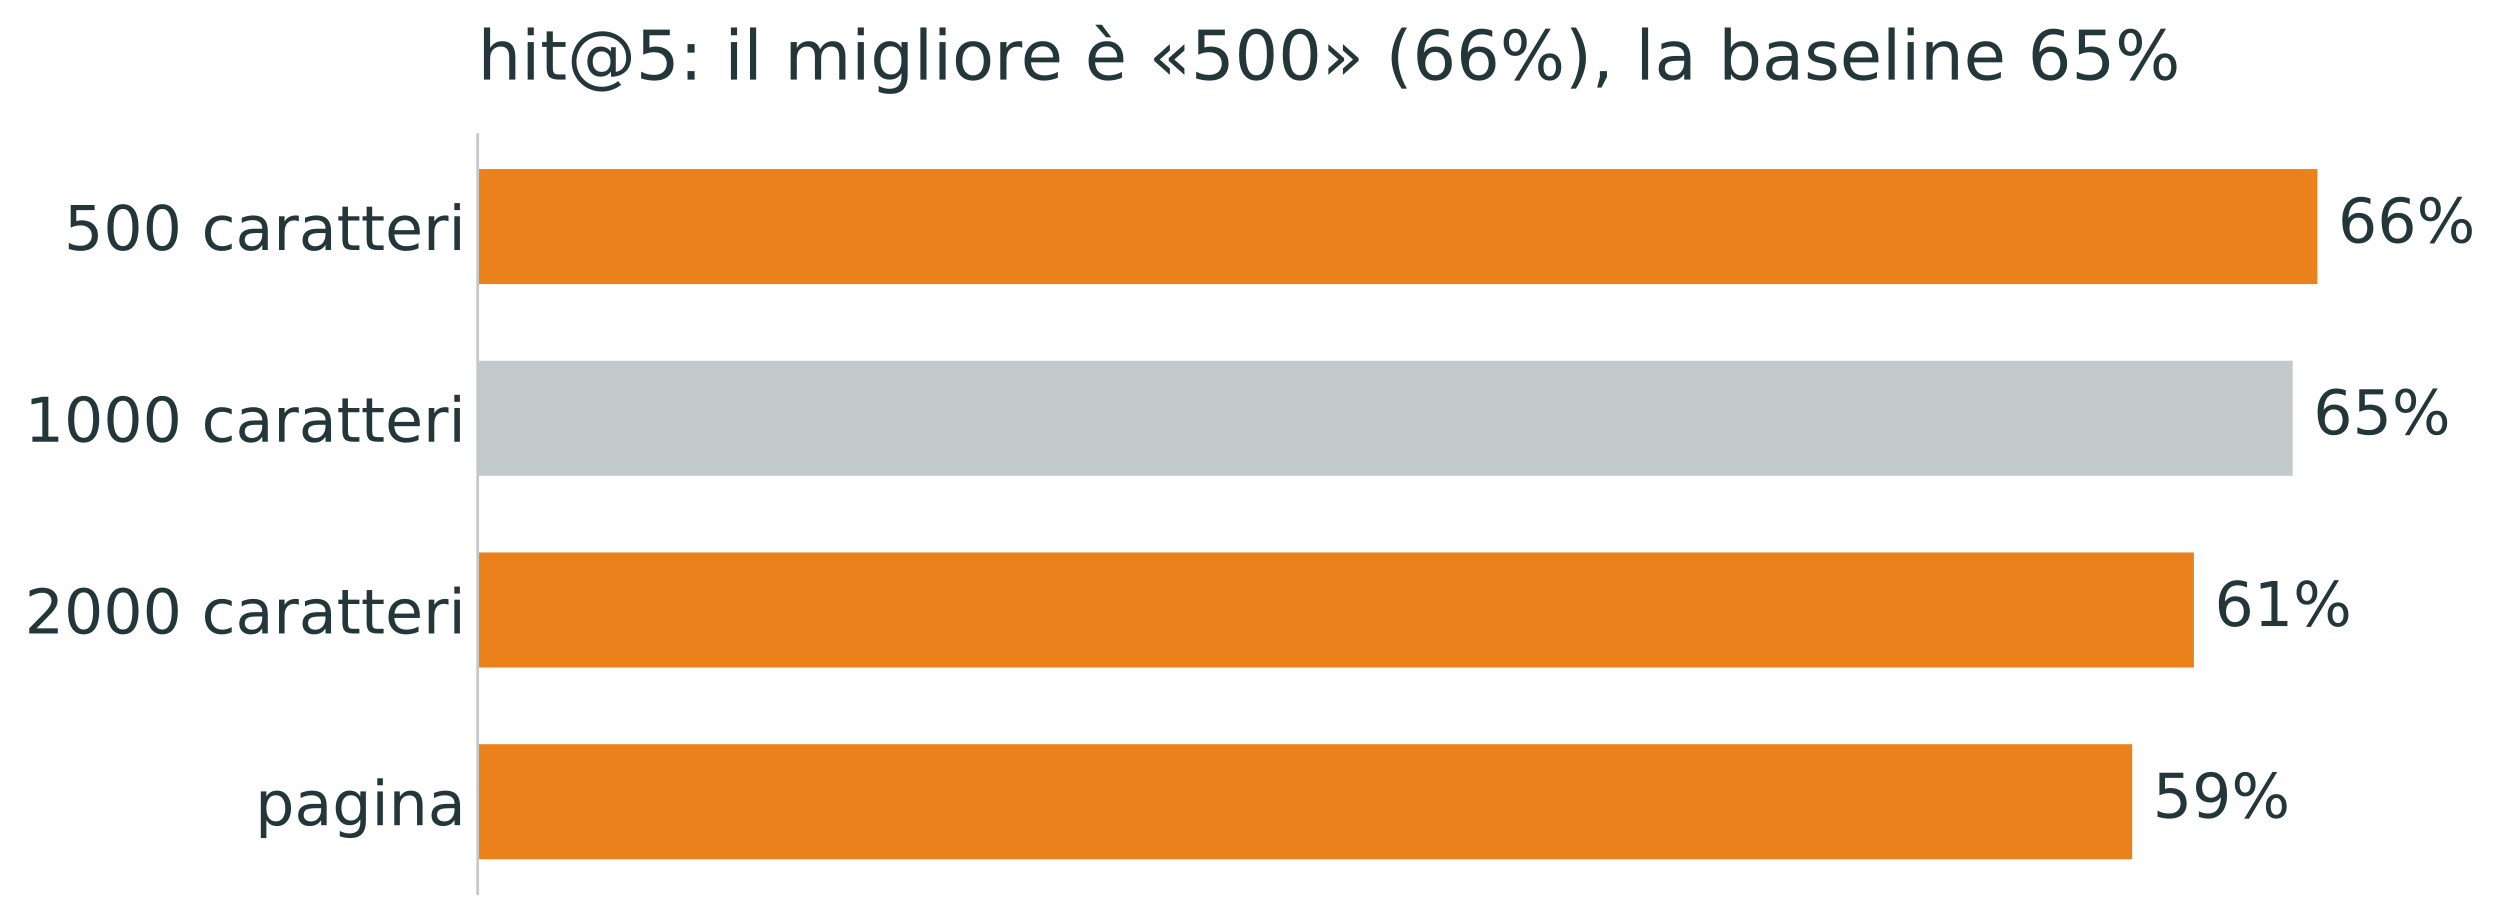
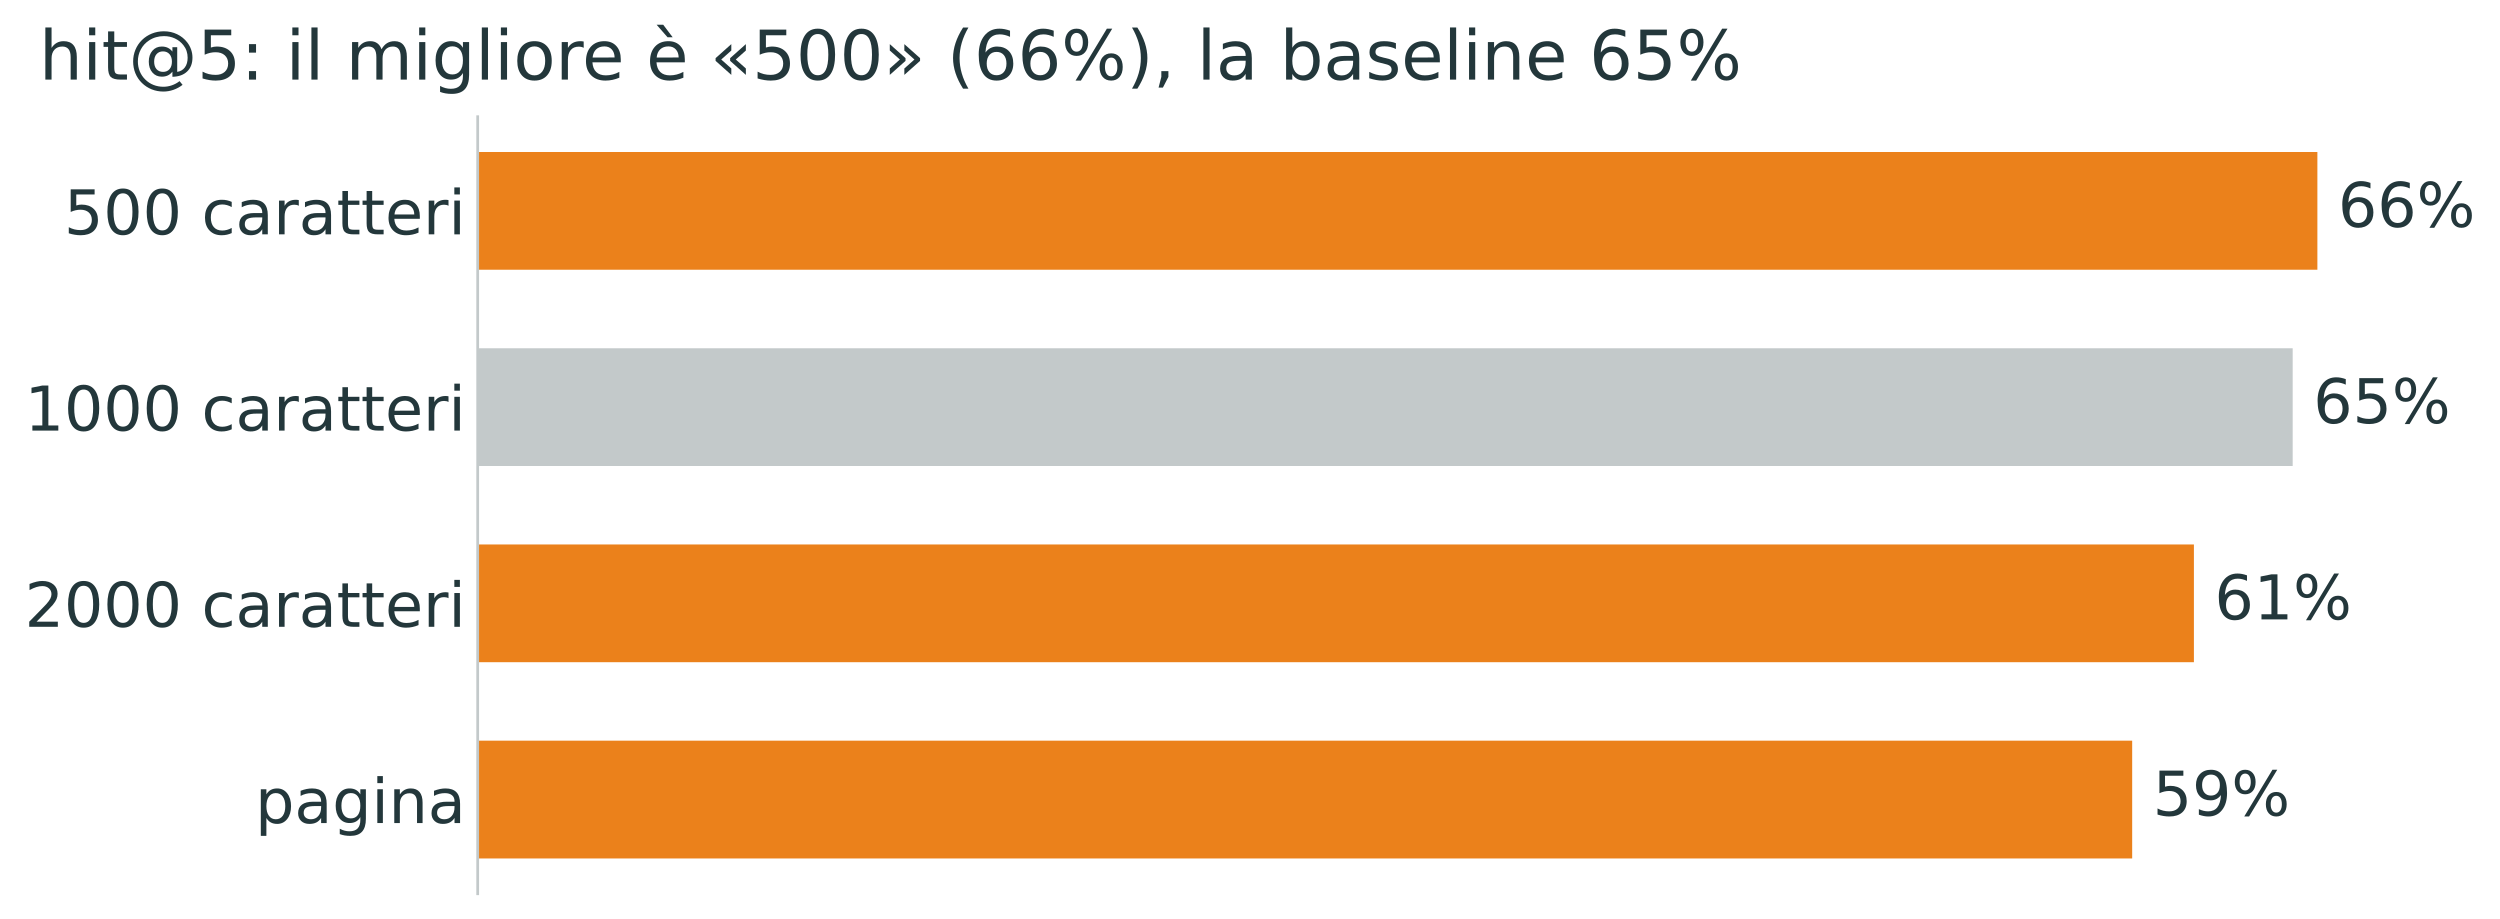
<svg xmlns="http://www.w3.org/2000/svg" xmlns:xlink="http://www.w3.org/1999/xlink" width="728.389pt" height="267.6pt" viewBox="0 0 728.389 267.6" version="1.1">
  <defs>
    <style type="text/css">*{stroke-linejoin: round; stroke-linecap: butt}</style>
  </defs>
  <g id="figure_1">
    <g id="patch_1">
      <path d="M 0 267.6  L 728.389 267.6  L 728.389 0  L 0 0  L 0 267.6  z " style="fill: none" />
    </g>
    <g id="axes_1">
      <g id="patch_2">
-         <path d="M 139.178 260.4  L 701.981 260.4  L 701.981 39.197  L 139.178 39.197  L 139.178 260.4  z " style="fill: none" />
+         <path d="M 139.178 260.4  L 701.981 260.4  L 701.981 34.002  L 139.178 34.002  L 139.178 260.4  z " style="fill: none" />
      </g>
      <g id="patch_3">
-         <path d="M 139.178 49.252  L 675.181 49.252  L 675.181 82.767  L 139.178 82.767  z " clip-path="url(#p49f0fd0ae7)" style="fill: #eb811b" />
+         <path d="M 139.178 44.293  L 675.181 44.293  L 675.181 78.595  L 139.178 78.595  z " clip-path="url(#pb06fbaf728)" style="fill: #eb811b" />
      </g>
      <g id="patch_4">
-         <path d="M 139.178 105.111  L 667.987 105.111  L 667.987 138.626  L 139.178 138.626  z " clip-path="url(#p49f0fd0ae7)" style="fill: #c3c9ca" />
+         <path d="M 139.178 101.464  L 667.987 101.464  L 667.987 135.767  L 139.178 135.767  z " clip-path="url(#pb06fbaf728)" style="fill: #c3c9ca" />
      </g>
      <g id="patch_5">
-         <path d="M 139.178 160.97  L 639.208 160.97  L 639.208 194.486  L 139.178 194.486  z " clip-path="url(#p49f0fd0ae7)" style="fill: #eb811b" />
+         <path d="M 139.178 158.635  L 639.208 158.635  L 639.208 192.938  L 139.178 192.938  z " clip-path="url(#pb06fbaf728)" style="fill: #eb811b" />
      </g>
      <g id="patch_6">
-         <path d="M 139.178 216.829  L 621.221 216.829  L 621.221 250.345  L 139.178 250.345  z " clip-path="url(#p49f0fd0ae7)" style="fill: #eb811b" />
+         <path d="M 139.178 215.806  L 621.221 215.806  L 621.221 250.109  L 139.178 250.109  z " clip-path="url(#pb06fbaf728)" style="fill: #eb811b" />
      </g>
      <g id="matplotlib.axis_1">
        <g id="ytick_1">
          <g id="line2d_1" />
          <g id="text_1">
-             <g style="fill: #23373b" transform="translate(18.6525 72.84791) scale(0.18 -0.18)">
+             <g style="fill: #23373b" transform="translate(18.6525 68.28275) scale(0.18 -0.18)">
              <defs>
                <path id="DejaVuSans-18" d="M 691 4666  L 3169 4666  L 3169 4134  L 1269 4134  L 1269 2991  Q 1406 3038 1543 3061  Q 1681 3084 1819 3084  Q 2600 3084 3056 2656  Q 3513 2228 3513 1497  Q 3513 744 3044 326  Q 2575 -91 1722 -91  Q 1428 -91 1123 -41  Q 819 9 494 109  L 494 744  Q 775 591 1075 516  Q 1375 441 1709 441  Q 2250 441 2565 725  Q 2881 1009 2881 1497  Q 2881 1984 2565 2268  Q 2250 2553 1709 2553  Q 1456 2553 1204 2497  Q 953 2441 691 2322  L 691 4666  z " transform="scale(0.015625)" />
                <path id="DejaVuSans-13" d="M 2034 4250  Q 1547 4250 1301 3770  Q 1056 3291 1056 2328  Q 1056 1369 1301 889  Q 1547 409 2034 409  Q 2525 409 2770 889  Q 3016 1369 3016 2328  Q 3016 3291 2770 3770  Q 2525 4250 2034 4250  z M 2034 4750  Q 2819 4750 3233 4129  Q 3647 3509 3647 2328  Q 3647 1150 3233 529  Q 2819 -91 2034 -91  Q 1250 -91 836 529  Q 422 1150 422 2328  Q 422 3509 836 4129  Q 1250 4750 2034 4750  z " transform="scale(0.015625)" />
                <path id="DejaVuSans-3" transform="scale(0.015625)" />
                <path id="DejaVuSans-46" d="M 3122 3366  L 3122 2828  Q 2878 2963 2633 3030  Q 2388 3097 2138 3097  Q 1578 3097 1268 2742  Q 959 2388 959 1747  Q 959 1106 1268 751  Q 1578 397 2138 397  Q 2388 397 2633 464  Q 2878 531 3122 666  L 3122 134  Q 2881 22 2623 -34  Q 2366 -91 2075 -91  Q 1284 -91 818 406  Q 353 903 353 1747  Q 353 2603 823 3093  Q 1294 3584 2113 3584  Q 2378 3584 2631 3529  Q 2884 3475 3122 3366  z " transform="scale(0.015625)" />
                <path id="DejaVuSans-44" d="M 2194 1759  Q 1497 1759 1228 1600  Q 959 1441 959 1056  Q 959 750 1161 570  Q 1363 391 1709 391  Q 2188 391 2477 730  Q 2766 1069 2766 1631  L 2766 1759  L 2194 1759  z M 3341 1997  L 3341 0  L 2766 0  L 2766 531  Q 2569 213 2275 61  Q 1981 -91 1556 -91  Q 1019 -91 701 211  Q 384 513 384 1019  Q 384 1609 779 1909  Q 1175 2209 1959 2209  L 2766 2209  L 2766 2266  Q 2766 2663 2505 2880  Q 2244 3097 1772 3097  Q 1472 3097 1187 3025  Q 903 2953 641 2809  L 641 3341  Q 956 3463 1253 3523  Q 1550 3584 1831 3584  Q 2591 3584 2966 3190  Q 3341 2797 3341 1997  z " transform="scale(0.015625)" />
                <path id="DejaVuSans-55" d="M 2631 2963  Q 2534 3019 2420 3045  Q 2306 3072 2169 3072  Q 1681 3072 1420 2755  Q 1159 2438 1159 1844  L 1159 0  L 581 0  L 581 3500  L 1159 3500  L 1159 2956  Q 1341 3275 1631 3429  Q 1922 3584 2338 3584  Q 2397 3584 2469 3576  Q 2541 3569 2628 3553  L 2631 2963  z " transform="scale(0.015625)" />
                <path id="DejaVuSans-57" d="M 1172 4494  L 1172 3500  L 2356 3500  L 2356 3053  L 1172 3053  L 1172 1153  Q 1172 725 1289 603  Q 1406 481 1766 481  L 2356 481  L 2356 0  L 1766 0  Q 1100 0 847 248  Q 594 497 594 1153  L 594 3053  L 172 3053  L 172 3500  L 594 3500  L 594 4494  L 1172 4494  z " transform="scale(0.015625)" />
                <path id="DejaVuSans-48" d="M 3597 1894  L 3597 1613  L 953 1613  Q 991 1019 1311 708  Q 1631 397 2203 397  Q 2534 397 2845 478  Q 3156 559 3463 722  L 3463 178  Q 3153 47 2828 -22  Q 2503 -91 2169 -91  Q 1331 -91 842 396  Q 353 884 353 1716  Q 353 2575 817 3079  Q 1281 3584 2069 3584  Q 2775 3584 3186 3129  Q 3597 2675 3597 1894  z M 3022 2063  Q 3016 2534 2758 2815  Q 2500 3097 2075 3097  Q 1594 3097 1305 2825  Q 1016 2553 972 2059  L 3022 2063  z " transform="scale(0.015625)" />
                <path id="DejaVuSans-4c" d="M 603 3500  L 1178 3500  L 1178 0  L 603 0  L 603 3500  z M 603 4863  L 1178 4863  L 1178 4134  L 603 4134  L 603 4863  z " transform="scale(0.015625)" />
              </defs>
              <use xlink:href="#DejaVuSans-18" />
              <use xlink:href="#DejaVuSans-13" transform="translate(63.625 0)" />
              <use xlink:href="#DejaVuSans-13" transform="translate(127.25 0)" />
              <use xlink:href="#DejaVuSans-3" transform="translate(190.875 0)" />
              <use xlink:href="#DejaVuSans-46" transform="translate(222.6562 0)" />
              <use xlink:href="#DejaVuSans-44" transform="translate(277.6406 0)" />
              <use xlink:href="#DejaVuSans-55" transform="translate(338.9219 0)" />
              <use xlink:href="#DejaVuSans-44" transform="translate(380.0312 0)" />
              <use xlink:href="#DejaVuSans-57" transform="translate(441.3125 0)" />
              <use xlink:href="#DejaVuSans-57" transform="translate(480.5156 0)" />
              <use xlink:href="#DejaVuSans-48" transform="translate(519.7188 0)" />
              <use xlink:href="#DejaVuSans-55" transform="translate(581.25 0)" />
              <use xlink:href="#DejaVuSans-4c" transform="translate(622.3594 0)" />
            </g>
          </g>
        </g>
        <g id="ytick_2">
          <g id="line2d_2" />
          <g id="text_2">
-             <g style="fill: #23373b" transform="translate(7.2 128.7072) scale(0.18 -0.18)">
+             <g style="fill: #23373b" transform="translate(7.2 125.4538) scale(0.18 -0.18)">
              <defs>
                <path id="DejaVuSans-14" d="M 794 531  L 1825 531  L 1825 4091  L 703 3866  L 703 4441  L 1819 4666  L 2450 4666  L 2450 531  L 3481 531  L 3481 0  L 794 0  L 794 531  z " transform="scale(0.015625)" />
              </defs>
              <use xlink:href="#DejaVuSans-14" />
              <use xlink:href="#DejaVuSans-13" transform="translate(63.625 0)" />
              <use xlink:href="#DejaVuSans-13" transform="translate(127.25 0)" />
              <use xlink:href="#DejaVuSans-13" transform="translate(190.875 0)" />
              <use xlink:href="#DejaVuSans-3" transform="translate(254.5 0)" />
              <use xlink:href="#DejaVuSans-46" transform="translate(286.2812 0)" />
              <use xlink:href="#DejaVuSans-44" transform="translate(341.2656 0)" />
              <use xlink:href="#DejaVuSans-55" transform="translate(402.5469 0)" />
              <use xlink:href="#DejaVuSans-44" transform="translate(443.6562 0)" />
              <use xlink:href="#DejaVuSans-57" transform="translate(504.9375 0)" />
              <use xlink:href="#DejaVuSans-57" transform="translate(544.1406 0)" />
              <use xlink:href="#DejaVuSans-48" transform="translate(583.3438 0)" />
              <use xlink:href="#DejaVuSans-55" transform="translate(644.875 0)" />
              <use xlink:href="#DejaVuSans-4c" transform="translate(685.9844 0)" />
            </g>
          </g>
        </g>
        <g id="ytick_3">
          <g id="line2d_3" />
          <g id="text_3">
-             <g style="fill: #23373b" transform="translate(7.2 184.5664) scale(0.18 -0.18)">
+             <g style="fill: #23373b" transform="translate(7.2 182.6249) scale(0.18 -0.18)">
              <defs>
                <path id="DejaVuSans-15" d="M 1228 531  L 3431 531  L 3431 0  L 469 0  L 469 531  Q 828 903 1448 1529  Q 2069 2156 2228 2338  Q 2531 2678 2651 2914  Q 2772 3150 2772 3378  Q 2772 3750 2511 3984  Q 2250 4219 1831 4219  Q 1534 4219 1204 4116  Q 875 4013 500 3803  L 500 4441  Q 881 4594 1212 4672  Q 1544 4750 1819 4750  Q 2544 4750 2975 4387  Q 3406 4025 3406 3419  Q 3406 3131 3298 2873  Q 3191 2616 2906 2266  Q 2828 2175 2409 1742  Q 1991 1309 1228 531  z " transform="scale(0.015625)" />
              </defs>
              <use xlink:href="#DejaVuSans-15" />
              <use xlink:href="#DejaVuSans-13" transform="translate(63.625 0)" />
              <use xlink:href="#DejaVuSans-13" transform="translate(127.25 0)" />
              <use xlink:href="#DejaVuSans-13" transform="translate(190.875 0)" />
              <use xlink:href="#DejaVuSans-3" transform="translate(254.5 0)" />
              <use xlink:href="#DejaVuSans-46" transform="translate(286.2812 0)" />
              <use xlink:href="#DejaVuSans-44" transform="translate(341.2656 0)" />
              <use xlink:href="#DejaVuSans-55" transform="translate(402.5469 0)" />
              <use xlink:href="#DejaVuSans-44" transform="translate(443.6562 0)" />
              <use xlink:href="#DejaVuSans-57" transform="translate(504.9375 0)" />
              <use xlink:href="#DejaVuSans-57" transform="translate(544.1406 0)" />
              <use xlink:href="#DejaVuSans-48" transform="translate(583.3438 0)" />
              <use xlink:href="#DejaVuSans-55" transform="translate(644.875 0)" />
              <use xlink:href="#DejaVuSans-4c" transform="translate(685.9844 0)" />
            </g>
          </g>
        </g>
        <g id="ytick_4">
          <g id="line2d_4" />
          <g id="text_4">
-             <g style="fill: #23373b" transform="translate(74.35406 240.4257) scale(0.18 -0.18)">
+             <g style="fill: #23373b" transform="translate(74.35406 239.796) scale(0.18 -0.18)">
              <defs>
                <path id="DejaVuSans-53" d="M 1159 525  L 1159 -1331  L 581 -1331  L 581 3500  L 1159 3500  L 1159 2969  Q 1341 3281 1617 3432  Q 1894 3584 2278 3584  Q 2916 3584 3314 3078  Q 3713 2572 3713 1747  Q 3713 922 3314 415  Q 2916 -91 2278 -91  Q 1894 -91 1617 61  Q 1341 213 1159 525  z M 3116 1747  Q 3116 2381 2855 2742  Q 2594 3103 2138 3103  Q 1681 3103 1420 2742  Q 1159 2381 1159 1747  Q 1159 1113 1420 752  Q 1681 391 2138 391  Q 2594 391 2855 752  Q 3116 1113 3116 1747  z " transform="scale(0.015625)" />
                <path id="DejaVuSans-4a" d="M 2906 1791  Q 2906 2416 2648 2759  Q 2391 3103 1925 3103  Q 1463 3103 1205 2759  Q 947 2416 947 1791  Q 947 1169 1205 825  Q 1463 481 1925 481  Q 2391 481 2648 825  Q 2906 1169 2906 1791  z M 3481 434  Q 3481 -459 3084 -895  Q 2688 -1331 1869 -1331  Q 1566 -1331 1297 -1286  Q 1028 -1241 775 -1147  L 775 -588  Q 1028 -725 1275 -790  Q 1522 -856 1778 -856  Q 2344 -856 2625 -561  Q 2906 -266 2906 331  L 2906 616  Q 2728 306 2450 153  Q 2172 0 1784 0  Q 1141 0 747 490  Q 353 981 353 1791  Q 353 2603 747 3093  Q 1141 3584 1784 3584  Q 2172 3584 2450 3431  Q 2728 3278 2906 2969  L 2906 3500  L 3481 3500  L 3481 434  z " transform="scale(0.015625)" />
                <path id="DejaVuSans-51" d="M 3513 2113  L 3513 0  L 2938 0  L 2938 2094  Q 2938 2591 2744 2837  Q 2550 3084 2163 3084  Q 1697 3084 1428 2787  Q 1159 2491 1159 1978  L 1159 0  L 581 0  L 581 3500  L 1159 3500  L 1159 2956  Q 1366 3272 1645 3428  Q 1925 3584 2291 3584  Q 2894 3584 3203 3211  Q 3513 2838 3513 2113  z " transform="scale(0.015625)" />
              </defs>
              <use xlink:href="#DejaVuSans-53" />
              <use xlink:href="#DejaVuSans-44" transform="translate(63.48438 0)" />
              <use xlink:href="#DejaVuSans-4a" transform="translate(124.7656 0)" />
              <use xlink:href="#DejaVuSans-4c" transform="translate(188.25 0)" />
              <use xlink:href="#DejaVuSans-51" transform="translate(216.0312 0)" />
              <use xlink:href="#DejaVuSans-44" transform="translate(279.4062 0)" />
            </g>
          </g>
        </g>
      </g>
      <g id="patch_7">
-         <path d="M 139.178 260.4  L 139.178 39.197  " style="fill: none; stroke: #c3c9ca; stroke-width: 0.8; stroke-linejoin: miter; stroke-linecap: square" />
+         <path d="M 139.178 260.4  L 139.178 34.002  " style="fill: none; stroke: #c3c9ca; stroke-width: 0.8; stroke-linejoin: miter; stroke-linecap: square" />
      </g>
      <g id="text_5">
-         <g style="fill: #23373b" transform="translate(681.1813 70.6851) scale(0.18 -0.18)">
+         <g style="fill: #23373b" transform="translate(681.1813 66.11994) scale(0.18 -0.18)">
          <defs>
            <path id="DejaVuSans-19" d="M 2113 2584  Q 1688 2584 1439 2293  Q 1191 2003 1191 1497  Q 1191 994 1439 701  Q 1688 409 2113 409  Q 2538 409 2786 701  Q 3034 994 3034 1497  Q 3034 2003 2786 2293  Q 2538 2584 2113 2584  z M 3366 4563  L 3366 3988  Q 3128 4100 2886 4159  Q 2644 4219 2406 4219  Q 1781 4219 1451 3797  Q 1122 3375 1075 2522  Q 1259 2794 1537 2939  Q 1816 3084 2150 3084  Q 2853 3084 3261 2657  Q 3669 2231 3669 1497  Q 3669 778 3244 343  Q 2819 -91 2113 -91  Q 1303 -91 875 529  Q 447 1150 447 2328  Q 447 3434 972 4092  Q 1497 4750 2381 4750  Q 2619 4750 2861 4703  Q 3103 4656 3366 4563  z " transform="scale(0.015625)" />
            <path id="DejaVuSans-8" d="M 4653 2053  Q 4381 2053 4226 1822  Q 4072 1591 4072 1178  Q 4072 772 4226 539  Q 4381 306 4653 306  Q 4919 306 5073 539  Q 5228 772 5228 1178  Q 5228 1588 5073 1820  Q 4919 2053 4653 2053  z M 4653 2450  Q 5147 2450 5437 2106  Q 5728 1763 5728 1178  Q 5728 594 5436 251  Q 5144 -91 4653 -91  Q 4153 -91 3862 251  Q 3572 594 3572 1178  Q 3572 1766 3864 2108  Q 4156 2450 4653 2450  z M 1428 4353  Q 1159 4353 1004 4120  Q 850 3888 850 3481  Q 850 3069 1003 2837  Q 1156 2606 1428 2606  Q 1700 2606 1854 2837  Q 2009 3069 2009 3481  Q 2009 3884 1853 4118  Q 1697 4353 1428 4353  z M 4250 4750  L 4750 4750  L 1831 -91  L 1331 -91  L 4250 4750  z M 1428 4750  Q 1922 4750 2215 4408  Q 2509 4066 2509 3481  Q 2509 2891 2217 2550  Q 1925 2209 1428 2209  Q 931 2209 642 2551  Q 353 2894 353 3481  Q 353 4063 643 4406  Q 934 4750 1428 4750  z " transform="scale(0.015625)" />
          </defs>
          <use xlink:href="#DejaVuSans-19" />
          <use xlink:href="#DejaVuSans-19" transform="translate(63.625 0)" />
          <use xlink:href="#DejaVuSans-8" transform="translate(127.25 0)" />
        </g>
      </g>
      <g id="text_6">
-         <g style="fill: #23373b" transform="translate(673.9866 126.5444) scale(0.18 -0.18)">
+         <g style="fill: #23373b" transform="translate(673.9866 123.291) scale(0.18 -0.18)">
          <use xlink:href="#DejaVuSans-19" />
          <use xlink:href="#DejaVuSans-18" transform="translate(63.625 0)" />
          <use xlink:href="#DejaVuSans-8" transform="translate(127.25 0)" />
        </g>
      </g>
      <g id="text_7">
-         <g style="fill: #23373b" transform="translate(645.2079 182.4036) scale(0.18 -0.18)">
+         <g style="fill: #23373b" transform="translate(645.2079 180.4621) scale(0.18 -0.18)">
          <use xlink:href="#DejaVuSans-19" />
          <use xlink:href="#DejaVuSans-14" transform="translate(63.625 0)" />
          <use xlink:href="#DejaVuSans-8" transform="translate(127.25 0)" />
        </g>
      </g>
      <g id="text_8">
-         <g style="fill: #23373b" transform="translate(627.2212 238.2629) scale(0.18 -0.18)">
+         <g style="fill: #23373b" transform="translate(627.2212 237.6332) scale(0.18 -0.18)">
          <defs>
            <path id="DejaVuSans-1c" d="M 703 97  L 703 672  Q 941 559 1184 500  Q 1428 441 1663 441  Q 2288 441 2617 861  Q 2947 1281 2994 2138  Q 2813 1869 2534 1725  Q 2256 1581 1919 1581  Q 1219 1581 811 2004  Q 403 2428 403 3163  Q 403 3881 828 4315  Q 1253 4750 1959 4750  Q 2769 4750 3195 4129  Q 3622 3509 3622 2328  Q 3622 1225 3098 567  Q 2575 -91 1691 -91  Q 1453 -91 1209 -44  Q 966 3 703 97  z M 1959 2075  Q 2384 2075 2632 2365  Q 2881 2656 2881 3163  Q 2881 3666 2632 3958  Q 2384 4250 1959 4250  Q 1534 4250 1286 3958  Q 1038 3666 1038 3163  Q 1038 2656 1286 2365  Q 1534 2075 1959 2075  z " transform="scale(0.015625)" />
          </defs>
          <use xlink:href="#DejaVuSans-18" />
          <use xlink:href="#DejaVuSans-1c" transform="translate(63.625 0)" />
          <use xlink:href="#DejaVuSans-8" transform="translate(127.25 0)" />
        </g>
      </g>
-       <g id="text_9">
-         <g style="fill: #23373b" transform="translate(139.1778 23.19687) scale(0.2 -0.2)">
-           <defs>
-             <path id="DejaVuSans-4b" d="M 3513 2113  L 3513 0  L 2938 0  L 2938 2094  Q 2938 2591 2744 2837  Q 2550 3084 2163 3084  Q 1697 3084 1428 2787  Q 1159 2491 1159 1978  L 1159 0  L 581 0  L 581 4863  L 1159 4863  L 1159 2956  Q 1366 3272 1645 3428  Q 1925 3584 2291 3584  Q 2894 3584 3203 3211  Q 3513 2838 3513 2113  z " transform="scale(0.015625)" />
-             <path id="DejaVuSans-23" d="M 2381 1678  Q 2381 1231 2603 976  Q 2825 722 3213 722  Q 3597 722 3817 978  Q 4038 1234 4038 1678  Q 4038 2116 3813 2373  Q 3588 2631 3206 2631  Q 2828 2631 2604 2375  Q 2381 2119 2381 1678  z M 4084 744  Q 3897 503 3655 389  Q 3413 275 3091 275  Q 2553 275 2217 664  Q 1881 1053 1881 1678  Q 1881 2303 2218 2693  Q 2556 3084 3091 3084  Q 3413 3084 3656 2967  Q 3900 2850 4084 2613  L 4084 3022  L 4531 3022  L 4531 722  Q 4988 791 5245 1139  Q 5503 1488 5503 2041  Q 5503 2375 5404 2669  Q 5306 2963 5106 3213  Q 4781 3622 4314 3839  Q 3847 4056 3297 4056  Q 2913 4056 2559 3954  Q 2206 3853 1906 3653  Q 1416 3334 1139 2817  Q 863 2300 863 1697  Q 863 1200 1042 765  Q 1222 331 1563 0  Q 1891 -325 2322 -495  Q 2753 -666 3244 -666  Q 3647 -666 4036 -530  Q 4425 -394 4750 -141  L 5031 -488  Q 4641 -791 4180 -952  Q 3719 -1113 3244 -1113  Q 2666 -1113 2153 -908  Q 1641 -703 1241 -313  Q 841 78 631 592  Q 422 1106 422 1697  Q 422 2266 634 2781  Q 847 3297 1241 3688  Q 1644 4084 2172 4295  Q 2700 4506 3291 4506  Q 3953 4506 4520 4234  Q 5088 3963 5472 3463  Q 5706 3156 5829 2797  Q 5953 2438 5953 2053  Q 5953 1231 5456 756  Q 4959 281 4084 263  L 4084 744  z " transform="scale(0.015625)" />
-             <path id="DejaVuSans-1d" d="M 750 794  L 1409 794  L 1409 0  L 750 0  L 750 794  z M 750 3309  L 1409 3309  L 1409 2516  L 750 2516  L 750 3309  z " transform="scale(0.015625)" />
-             <path id="DejaVuSans-4f" d="M 603 4863  L 1178 4863  L 1178 0  L 603 0  L 603 4863  z " transform="scale(0.015625)" />
-             <path id="DejaVuSans-50" d="M 3328 2828  Q 3544 3216 3844 3400  Q 4144 3584 4550 3584  Q 5097 3584 5394 3201  Q 5691 2819 5691 2113  L 5691 0  L 5113 0  L 5113 2094  Q 5113 2597 4934 2840  Q 4756 3084 4391 3084  Q 3944 3084 3684 2787  Q 3425 2491 3425 1978  L 3425 0  L 2847 0  L 2847 2094  Q 2847 2600 2669 2842  Q 2491 3084 2119 3084  Q 1678 3084 1418 2786  Q 1159 2488 1159 1978  L 1159 0  L 581 0  L 581 3500  L 1159 3500  L 1159 2956  Q 1356 3278 1631 3431  Q 1906 3584 2284 3584  Q 2666 3584 2933 3390  Q 3200 3197 3328 2828  z " transform="scale(0.015625)" />
-             <path id="DejaVuSans-52" d="M 1959 3097  Q 1497 3097 1228 2736  Q 959 2375 959 1747  Q 959 1119 1226 758  Q 1494 397 1959 397  Q 2419 397 2687 759  Q 2956 1122 2956 1747  Q 2956 2369 2687 2733  Q 2419 3097 1959 3097  z M 1959 3584  Q 2709 3584 3137 3096  Q 3566 2609 3566 1747  Q 3566 888 3137 398  Q 2709 -91 1959 -91  Q 1206 -91 779 398  Q 353 888 353 1747  Q 353 2609 779 3096  Q 1206 3584 1959 3584  z " transform="scale(0.015625)" />
-             <path id="DejaVuSans-aa" d="M 3597 1894  L 3597 1613  L 953 1613  Q 991 1019 1311 708  Q 1631 397 2203 397  Q 2534 397 2845 478  Q 3156 559 3463 722  L 3463 178  Q 3153 47 2828 -22  Q 2503 -91 2169 -91  Q 1331 -91 842 396  Q 353 884 353 1716  Q 353 2575 817 3079  Q 1281 3584 2069 3584  Q 2775 3584 3186 3129  Q 3597 2675 3597 1894  z M 3022 2063  Q 3016 2534 2758 2815  Q 2500 3097 2075 3097  Q 1594 3097 1305 2825  Q 1016 2553 972 2059  L 3022 2063  z M 1581 5119  L 2462 3950  L 1984 3950  L 965 5119  L 1581 5119  z " transform="scale(0.015625)" />
-             <path id="DejaVuSans-6d" d="M 3316 3309  L 3316 2713  L 2375 1875  L 3316 1038  L 3316 441  L 1850 1747  L 1850 2003  L 3316 3309  z M 1959 3309  L 1959 2713  L 1019 1875  L 1959 1038  L 1959 441  L 494 1747  L 494 2003  L 1959 3309  z " transform="scale(0.015625)" />
-             <path id="DejaVuSans-7d" d="M 603 3309  L 2069 2003  L 2069 1747  L 603 441  L 603 1038  L 1544 1875  L 603 2713  L 603 3309  z M 1959 3309  L 3425 2003  L 3425 1747  L 1959 441  L 1959 1038  L 2900 1875  L 1959 2713  L 1959 3309  z " transform="scale(0.015625)" />
-             <path id="DejaVuSans-b" d="M 1984 4856  Q 1566 4138 1362 3434  Q 1159 2731 1159 2009  Q 1159 1288 1364 580  Q 1569 -128 1984 -844  L 1484 -844  Q 1016 -109 783 600  Q 550 1309 550 2009  Q 550 2706 781 3412  Q 1013 4119 1484 4856  L 1984 4856  z " transform="scale(0.015625)" />
-             <path id="DejaVuSans-c" d="M 513 4856  L 1013 4856  Q 1481 4119 1714 3412  Q 1947 2706 1947 2009  Q 1947 1309 1714 600  Q 1481 -109 1013 -844  L 513 -844  Q 928 -128 1133 580  Q 1338 1288 1338 2009  Q 1338 2731 1133 3434  Q 928 4138 513 4856  z " transform="scale(0.015625)" />
-             <path id="DejaVuSans-f" d="M 750 794  L 1409 794  L 1409 256  L 897 -744  L 494 -744  L 750 256  L 750 794  z " transform="scale(0.015625)" />
-             <path id="DejaVuSans-45" d="M 3116 1747  Q 3116 2381 2855 2742  Q 2594 3103 2138 3103  Q 1681 3103 1420 2742  Q 1159 2381 1159 1747  Q 1159 1113 1420 752  Q 1681 391 2138 391  Q 2594 391 2855 752  Q 3116 1113 3116 1747  z M 1159 2969  Q 1341 3281 1617 3432  Q 1894 3584 2278 3584  Q 2916 3584 3314 3078  Q 3713 2572 3713 1747  Q 3713 922 3314 415  Q 2916 -91 2278 -91  Q 1894 -91 1617 61  Q 1341 213 1159 525  L 1159 0  L 581 0  L 581 4863  L 1159 4863  L 1159 2969  z " transform="scale(0.015625)" />
-             <path id="DejaVuSans-56" d="M 2834 3397  L 2834 2853  Q 2591 2978 2328 3040  Q 2066 3103 1784 3103  Q 1356 3103 1142 2972  Q 928 2841 928 2578  Q 928 2378 1081 2264  Q 1234 2150 1697 2047  L 1894 2003  Q 2506 1872 2764 1633  Q 3022 1394 3022 966  Q 3022 478 2636 193  Q 2250 -91 1575 -91  Q 1294 -91 989 -36  Q 684 19 347 128  L 347 722  Q 666 556 975 473  Q 1284 391 1588 391  Q 1994 391 2212 530  Q 2431 669 2431 922  Q 2431 1156 2273 1281  Q 2116 1406 1581 1522  L 1381 1569  Q 847 1681 609 1914  Q 372 2147 372 2553  Q 372 3047 722 3315  Q 1072 3584 1716 3584  Q 2034 3584 2315 3537  Q 2597 3491 2834 3397  z " transform="scale(0.015625)" />
-           </defs>
-           <use xlink:href="#DejaVuSans-4b" />
-           <use xlink:href="#DejaVuSans-4c" transform="translate(63.375 0)" />
-           <use xlink:href="#DejaVuSans-57" transform="translate(91.15625 0)" />
-           <use xlink:href="#DejaVuSans-23" transform="translate(130.3594 0)" />
-           <use xlink:href="#DejaVuSans-18" transform="translate(230.3594 0)" />
-           <use xlink:href="#DejaVuSans-1d" transform="translate(293.9844 0)" />
-           <use xlink:href="#DejaVuSans-3" transform="translate(327.6719 0)" />
-           <use xlink:href="#DejaVuSans-4c" transform="translate(359.4531 0)" />
-           <use xlink:href="#DejaVuSans-4f" transform="translate(387.2344 0)" />
-           <use xlink:href="#DejaVuSans-3" transform="translate(415.0156 0)" />
-           <use xlink:href="#DejaVuSans-50" transform="translate(446.7969 0)" />
-           <use xlink:href="#DejaVuSans-4c" transform="translate(544.2031 0)" />
-           <use xlink:href="#DejaVuSans-4a" transform="translate(571.9844 0)" />
-           <use xlink:href="#DejaVuSans-4f" transform="translate(635.4688 0)" />
-           <use xlink:href="#DejaVuSans-4c" transform="translate(663.25 0)" />
-           <use xlink:href="#DejaVuSans-52" transform="translate(691.0312 0)" />
-           <use xlink:href="#DejaVuSans-55" transform="translate(752.2188 0)" />
-           <use xlink:href="#DejaVuSans-48" transform="translate(791.125 0)" />
-           <use xlink:href="#DejaVuSans-3" transform="translate(852.6562 0)" />
-           <use xlink:href="#DejaVuSans-aa" transform="translate(884.4375 0)" />
-           <use xlink:href="#DejaVuSans-3" transform="translate(945.9688 0)" />
-           <use xlink:href="#DejaVuSans-6d" transform="translate(977.75 0)" />
-           <use xlink:href="#DejaVuSans-18" transform="translate(1038.938 0)" />
-           <use xlink:href="#DejaVuSans-13" transform="translate(1102.562 0)" />
-           <use xlink:href="#DejaVuSans-13" transform="translate(1166.188 0)" />
-           <use xlink:href="#DejaVuSans-7d" transform="translate(1229.812 0)" />
-           <use xlink:href="#DejaVuSans-3" transform="translate(1291 0)" />
-           <use xlink:href="#DejaVuSans-b" transform="translate(1322.781 0)" />
-           <use xlink:href="#DejaVuSans-19" transform="translate(1361.797 0)" />
-           <use xlink:href="#DejaVuSans-19" transform="translate(1425.422 0)" />
-           <use xlink:href="#DejaVuSans-8" transform="translate(1489.047 0)" />
-           <use xlink:href="#DejaVuSans-c" transform="translate(1584.062 0)" />
-           <use xlink:href="#DejaVuSans-f" transform="translate(1623.078 0)" />
-           <use xlink:href="#DejaVuSans-3" transform="translate(1654.859 0)" />
-           <use xlink:href="#DejaVuSans-4f" transform="translate(1686.641 0)" />
-           <use xlink:href="#DejaVuSans-44" transform="translate(1714.422 0)" />
-           <use xlink:href="#DejaVuSans-3" transform="translate(1775.703 0)" />
-           <use xlink:href="#DejaVuSans-45" transform="translate(1807.484 0)" />
-           <use xlink:href="#DejaVuSans-44" transform="translate(1870.969 0)" />
-           <use xlink:href="#DejaVuSans-56" transform="translate(1932.25 0)" />
-           <use xlink:href="#DejaVuSans-48" transform="translate(1984.344 0)" />
-           <use xlink:href="#DejaVuSans-4f" transform="translate(2045.875 0)" />
-           <use xlink:href="#DejaVuSans-4c" transform="translate(2073.656 0)" />
-           <use xlink:href="#DejaVuSans-51" transform="translate(2101.438 0)" />
-           <use xlink:href="#DejaVuSans-48" transform="translate(2164.812 0)" />
-           <use xlink:href="#DejaVuSans-3" transform="translate(2226.344 0)" />
-           <use xlink:href="#DejaVuSans-19" transform="translate(2258.125 0)" />
-           <use xlink:href="#DejaVuSans-18" transform="translate(2321.75 0)" />
-           <use xlink:href="#DejaVuSans-8" transform="translate(2385.375 0)" />
-         </g>
+     </g>
+     <g id="text_9">
+       <g style="fill: #23373b" transform="translate(11.39976 23.19687) scale(0.2 -0.2)">
+         <defs>
+           <path id="DejaVuSans-4b" d="M 3513 2113  L 3513 0  L 2938 0  L 2938 2094  Q 2938 2591 2744 2837  Q 2550 3084 2163 3084  Q 1697 3084 1428 2787  Q 1159 2491 1159 1978  L 1159 0  L 581 0  L 581 4863  L 1159 4863  L 1159 2956  Q 1366 3272 1645 3428  Q 1925 3584 2291 3584  Q 2894 3584 3203 3211  Q 3513 2838 3513 2113  z " transform="scale(0.015625)" />
+           <path id="DejaVuSans-23" d="M 2381 1678  Q 2381 1231 2603 976  Q 2825 722 3213 722  Q 3597 722 3817 978  Q 4038 1234 4038 1678  Q 4038 2116 3813 2373  Q 3588 2631 3206 2631  Q 2828 2631 2604 2375  Q 2381 2119 2381 1678  z M 4084 744  Q 3897 503 3655 389  Q 3413 275 3091 275  Q 2553 275 2217 664  Q 1881 1053 1881 1678  Q 1881 2303 2218 2693  Q 2556 3084 3091 3084  Q 3413 3084 3656 2967  Q 3900 2850 4084 2613  L 4084 3022  L 4531 3022  L 4531 722  Q 4988 791 5245 1139  Q 5503 1488 5503 2041  Q 5503 2375 5404 2669  Q 5306 2963 5106 3213  Q 4781 3622 4314 3839  Q 3847 4056 3297 4056  Q 2913 4056 2559 3954  Q 2206 3853 1906 3653  Q 1416 3334 1139 2817  Q 863 2300 863 1697  Q 863 1200 1042 765  Q 1222 331 1563 0  Q 1891 -325 2322 -495  Q 2753 -666 3244 -666  Q 3647 -666 4036 -530  Q 4425 -394 4750 -141  L 5031 -488  Q 4641 -791 4180 -952  Q 3719 -1113 3244 -1113  Q 2666 -1113 2153 -908  Q 1641 -703 1241 -313  Q 841 78 631 592  Q 422 1106 422 1697  Q 422 2266 634 2781  Q 847 3297 1241 3688  Q 1644 4084 2172 4295  Q 2700 4506 3291 4506  Q 3953 4506 4520 4234  Q 5088 3963 5472 3463  Q 5706 3156 5829 2797  Q 5953 2438 5953 2053  Q 5953 1231 5456 756  Q 4959 281 4084 263  L 4084 744  z " transform="scale(0.015625)" />
+           <path id="DejaVuSans-1d" d="M 750 794  L 1409 794  L 1409 0  L 750 0  L 750 794  z M 750 3309  L 1409 3309  L 1409 2516  L 750 2516  L 750 3309  z " transform="scale(0.015625)" />
+           <path id="DejaVuSans-4f" d="M 603 4863  L 1178 4863  L 1178 0  L 603 0  L 603 4863  z " transform="scale(0.015625)" />
+           <path id="DejaVuSans-50" d="M 3328 2828  Q 3544 3216 3844 3400  Q 4144 3584 4550 3584  Q 5097 3584 5394 3201  Q 5691 2819 5691 2113  L 5691 0  L 5113 0  L 5113 2094  Q 5113 2597 4934 2840  Q 4756 3084 4391 3084  Q 3944 3084 3684 2787  Q 3425 2491 3425 1978  L 3425 0  L 2847 0  L 2847 2094  Q 2847 2600 2669 2842  Q 2491 3084 2119 3084  Q 1678 3084 1418 2786  Q 1159 2488 1159 1978  L 1159 0  L 581 0  L 581 3500  L 1159 3500  L 1159 2956  Q 1356 3278 1631 3431  Q 1906 3584 2284 3584  Q 2666 3584 2933 3390  Q 3200 3197 3328 2828  z " transform="scale(0.015625)" />
+           <path id="DejaVuSans-52" d="M 1959 3097  Q 1497 3097 1228 2736  Q 959 2375 959 1747  Q 959 1119 1226 758  Q 1494 397 1959 397  Q 2419 397 2687 759  Q 2956 1122 2956 1747  Q 2956 2369 2687 2733  Q 2419 3097 1959 3097  z M 1959 3584  Q 2709 3584 3137 3096  Q 3566 2609 3566 1747  Q 3566 888 3137 398  Q 2709 -91 1959 -91  Q 1206 -91 779 398  Q 353 888 353 1747  Q 353 2609 779 3096  Q 1206 3584 1959 3584  z " transform="scale(0.015625)" />
+           <path id="DejaVuSans-aa" d="M 3597 1894  L 3597 1613  L 953 1613  Q 991 1019 1311 708  Q 1631 397 2203 397  Q 2534 397 2845 478  Q 3156 559 3463 722  L 3463 178  Q 3153 47 2828 -22  Q 2503 -91 2169 -91  Q 1331 -91 842 396  Q 353 884 353 1716  Q 353 2575 817 3079  Q 1281 3584 2069 3584  Q 2775 3584 3186 3129  Q 3597 2675 3597 1894  z M 3022 2063  Q 3016 2534 2758 2815  Q 2500 3097 2075 3097  Q 1594 3097 1305 2825  Q 1016 2553 972 2059  L 3022 2063  z M 1581 5119  L 2462 3950  L 1984 3950  L 965 5119  L 1581 5119  z " transform="scale(0.015625)" />
+           <path id="DejaVuSans-6d" d="M 3316 3309  L 3316 2713  L 2375 1875  L 3316 1038  L 3316 441  L 1850 1747  L 1850 2003  L 3316 3309  z M 1959 3309  L 1959 2713  L 1019 1875  L 1959 1038  L 1959 441  L 494 1747  L 494 2003  L 1959 3309  z " transform="scale(0.015625)" />
+           <path id="DejaVuSans-7d" d="M 603 3309  L 2069 2003  L 2069 1747  L 603 441  L 603 1038  L 1544 1875  L 603 2713  L 603 3309  z M 1959 3309  L 3425 2003  L 3425 1747  L 1959 441  L 1959 1038  L 2900 1875  L 1959 2713  L 1959 3309  z " transform="scale(0.015625)" />
+           <path id="DejaVuSans-b" d="M 1984 4856  Q 1566 4138 1362 3434  Q 1159 2731 1159 2009  Q 1159 1288 1364 580  Q 1569 -128 1984 -844  L 1484 -844  Q 1016 -109 783 600  Q 550 1309 550 2009  Q 550 2706 781 3412  Q 1013 4119 1484 4856  L 1984 4856  z " transform="scale(0.015625)" />
+           <path id="DejaVuSans-c" d="M 513 4856  L 1013 4856  Q 1481 4119 1714 3412  Q 1947 2706 1947 2009  Q 1947 1309 1714 600  Q 1481 -109 1013 -844  L 513 -844  Q 928 -128 1133 580  Q 1338 1288 1338 2009  Q 1338 2731 1133 3434  Q 928 4138 513 4856  z " transform="scale(0.015625)" />
+           <path id="DejaVuSans-f" d="M 750 794  L 1409 794  L 1409 256  L 897 -744  L 494 -744  L 750 256  L 750 794  z " transform="scale(0.015625)" />
+           <path id="DejaVuSans-45" d="M 3116 1747  Q 3116 2381 2855 2742  Q 2594 3103 2138 3103  Q 1681 3103 1420 2742  Q 1159 2381 1159 1747  Q 1159 1113 1420 752  Q 1681 391 2138 391  Q 2594 391 2855 752  Q 3116 1113 3116 1747  z M 1159 2969  Q 1341 3281 1617 3432  Q 1894 3584 2278 3584  Q 2916 3584 3314 3078  Q 3713 2572 3713 1747  Q 3713 922 3314 415  Q 2916 -91 2278 -91  Q 1894 -91 1617 61  Q 1341 213 1159 525  L 1159 0  L 581 0  L 581 4863  L 1159 4863  L 1159 2969  z " transform="scale(0.015625)" />
+           <path id="DejaVuSans-56" d="M 2834 3397  L 2834 2853  Q 2591 2978 2328 3040  Q 2066 3103 1784 3103  Q 1356 3103 1142 2972  Q 928 2841 928 2578  Q 928 2378 1081 2264  Q 1234 2150 1697 2047  L 1894 2003  Q 2506 1872 2764 1633  Q 3022 1394 3022 966  Q 3022 478 2636 193  Q 2250 -91 1575 -91  Q 1294 -91 989 -36  Q 684 19 347 128  L 347 722  Q 666 556 975 473  Q 1284 391 1588 391  Q 1994 391 2212 530  Q 2431 669 2431 922  Q 2431 1156 2273 1281  Q 2116 1406 1581 1522  L 1381 1569  Q 847 1681 609 1914  Q 372 2147 372 2553  Q 372 3047 722 3315  Q 1072 3584 1716 3584  Q 2034 3584 2315 3537  Q 2597 3491 2834 3397  z " transform="scale(0.015625)" />
+         </defs>
+         <use xlink:href="#DejaVuSans-4b" />
+         <use xlink:href="#DejaVuSans-4c" transform="translate(63.375 0)" />
+         <use xlink:href="#DejaVuSans-57" transform="translate(91.15625 0)" />
+         <use xlink:href="#DejaVuSans-23" transform="translate(130.3594 0)" />
+         <use xlink:href="#DejaVuSans-18" transform="translate(230.3594 0)" />
+         <use xlink:href="#DejaVuSans-1d" transform="translate(293.9844 0)" />
+         <use xlink:href="#DejaVuSans-3" transform="translate(327.6719 0)" />
+         <use xlink:href="#DejaVuSans-4c" transform="translate(359.4531 0)" />
+         <use xlink:href="#DejaVuSans-4f" transform="translate(387.2344 0)" />
+         <use xlink:href="#DejaVuSans-3" transform="translate(415.0156 0)" />
+         <use xlink:href="#DejaVuSans-50" transform="translate(446.7969 0)" />
+         <use xlink:href="#DejaVuSans-4c" transform="translate(544.2031 0)" />
+         <use xlink:href="#DejaVuSans-4a" transform="translate(571.9844 0)" />
+         <use xlink:href="#DejaVuSans-4f" transform="translate(635.4688 0)" />
+         <use xlink:href="#DejaVuSans-4c" transform="translate(663.25 0)" />
+         <use xlink:href="#DejaVuSans-52" transform="translate(691.0312 0)" />
+         <use xlink:href="#DejaVuSans-55" transform="translate(752.2188 0)" />
+         <use xlink:href="#DejaVuSans-48" transform="translate(791.125 0)" />
+         <use xlink:href="#DejaVuSans-3" transform="translate(852.6562 0)" />
+         <use xlink:href="#DejaVuSans-aa" transform="translate(884.4375 0)" />
+         <use xlink:href="#DejaVuSans-3" transform="translate(945.9688 0)" />
+         <use xlink:href="#DejaVuSans-6d" transform="translate(977.75 0)" />
+         <use xlink:href="#DejaVuSans-18" transform="translate(1038.938 0)" />
+         <use xlink:href="#DejaVuSans-13" transform="translate(1102.562 0)" />
+         <use xlink:href="#DejaVuSans-13" transform="translate(1166.188 0)" />
+         <use xlink:href="#DejaVuSans-7d" transform="translate(1229.812 0)" />
+         <use xlink:href="#DejaVuSans-3" transform="translate(1291 0)" />
+         <use xlink:href="#DejaVuSans-b" transform="translate(1322.781 0)" />
+         <use xlink:href="#DejaVuSans-19" transform="translate(1361.797 0)" />
+         <use xlink:href="#DejaVuSans-19" transform="translate(1425.422 0)" />
+         <use xlink:href="#DejaVuSans-8" transform="translate(1489.047 0)" />
+         <use xlink:href="#DejaVuSans-c" transform="translate(1584.062 0)" />
+         <use xlink:href="#DejaVuSans-f" transform="translate(1623.078 0)" />
+         <use xlink:href="#DejaVuSans-3" transform="translate(1654.859 0)" />
+         <use xlink:href="#DejaVuSans-4f" transform="translate(1686.641 0)" />
+         <use xlink:href="#DejaVuSans-44" transform="translate(1714.422 0)" />
+         <use xlink:href="#DejaVuSans-3" transform="translate(1775.703 0)" />
+         <use xlink:href="#DejaVuSans-45" transform="translate(1807.484 0)" />
+         <use xlink:href="#DejaVuSans-44" transform="translate(1870.969 0)" />
+         <use xlink:href="#DejaVuSans-56" transform="translate(1932.25 0)" />
+         <use xlink:href="#DejaVuSans-48" transform="translate(1984.344 0)" />
+         <use xlink:href="#DejaVuSans-4f" transform="translate(2045.875 0)" />
+         <use xlink:href="#DejaVuSans-4c" transform="translate(2073.656 0)" />
+         <use xlink:href="#DejaVuSans-51" transform="translate(2101.438 0)" />
+         <use xlink:href="#DejaVuSans-48" transform="translate(2164.812 0)" />
+         <use xlink:href="#DejaVuSans-3" transform="translate(2226.344 0)" />
+         <use xlink:href="#DejaVuSans-19" transform="translate(2258.125 0)" />
+         <use xlink:href="#DejaVuSans-18" transform="translate(2321.75 0)" />
+         <use xlink:href="#DejaVuSans-8" transform="translate(2385.375 0)" />
      </g>
    </g>
  </g>
  <defs>
-     <clipPath id="p49f0fd0ae7">
-       <rect x="139.178" y="39.197" width="562.804" height="221.203" />
+     <clipPath id="pb06fbaf728">
+       <rect x="139.178" y="34.002" width="562.804" height="226.397" />
    </clipPath>
  </defs>
</svg>
